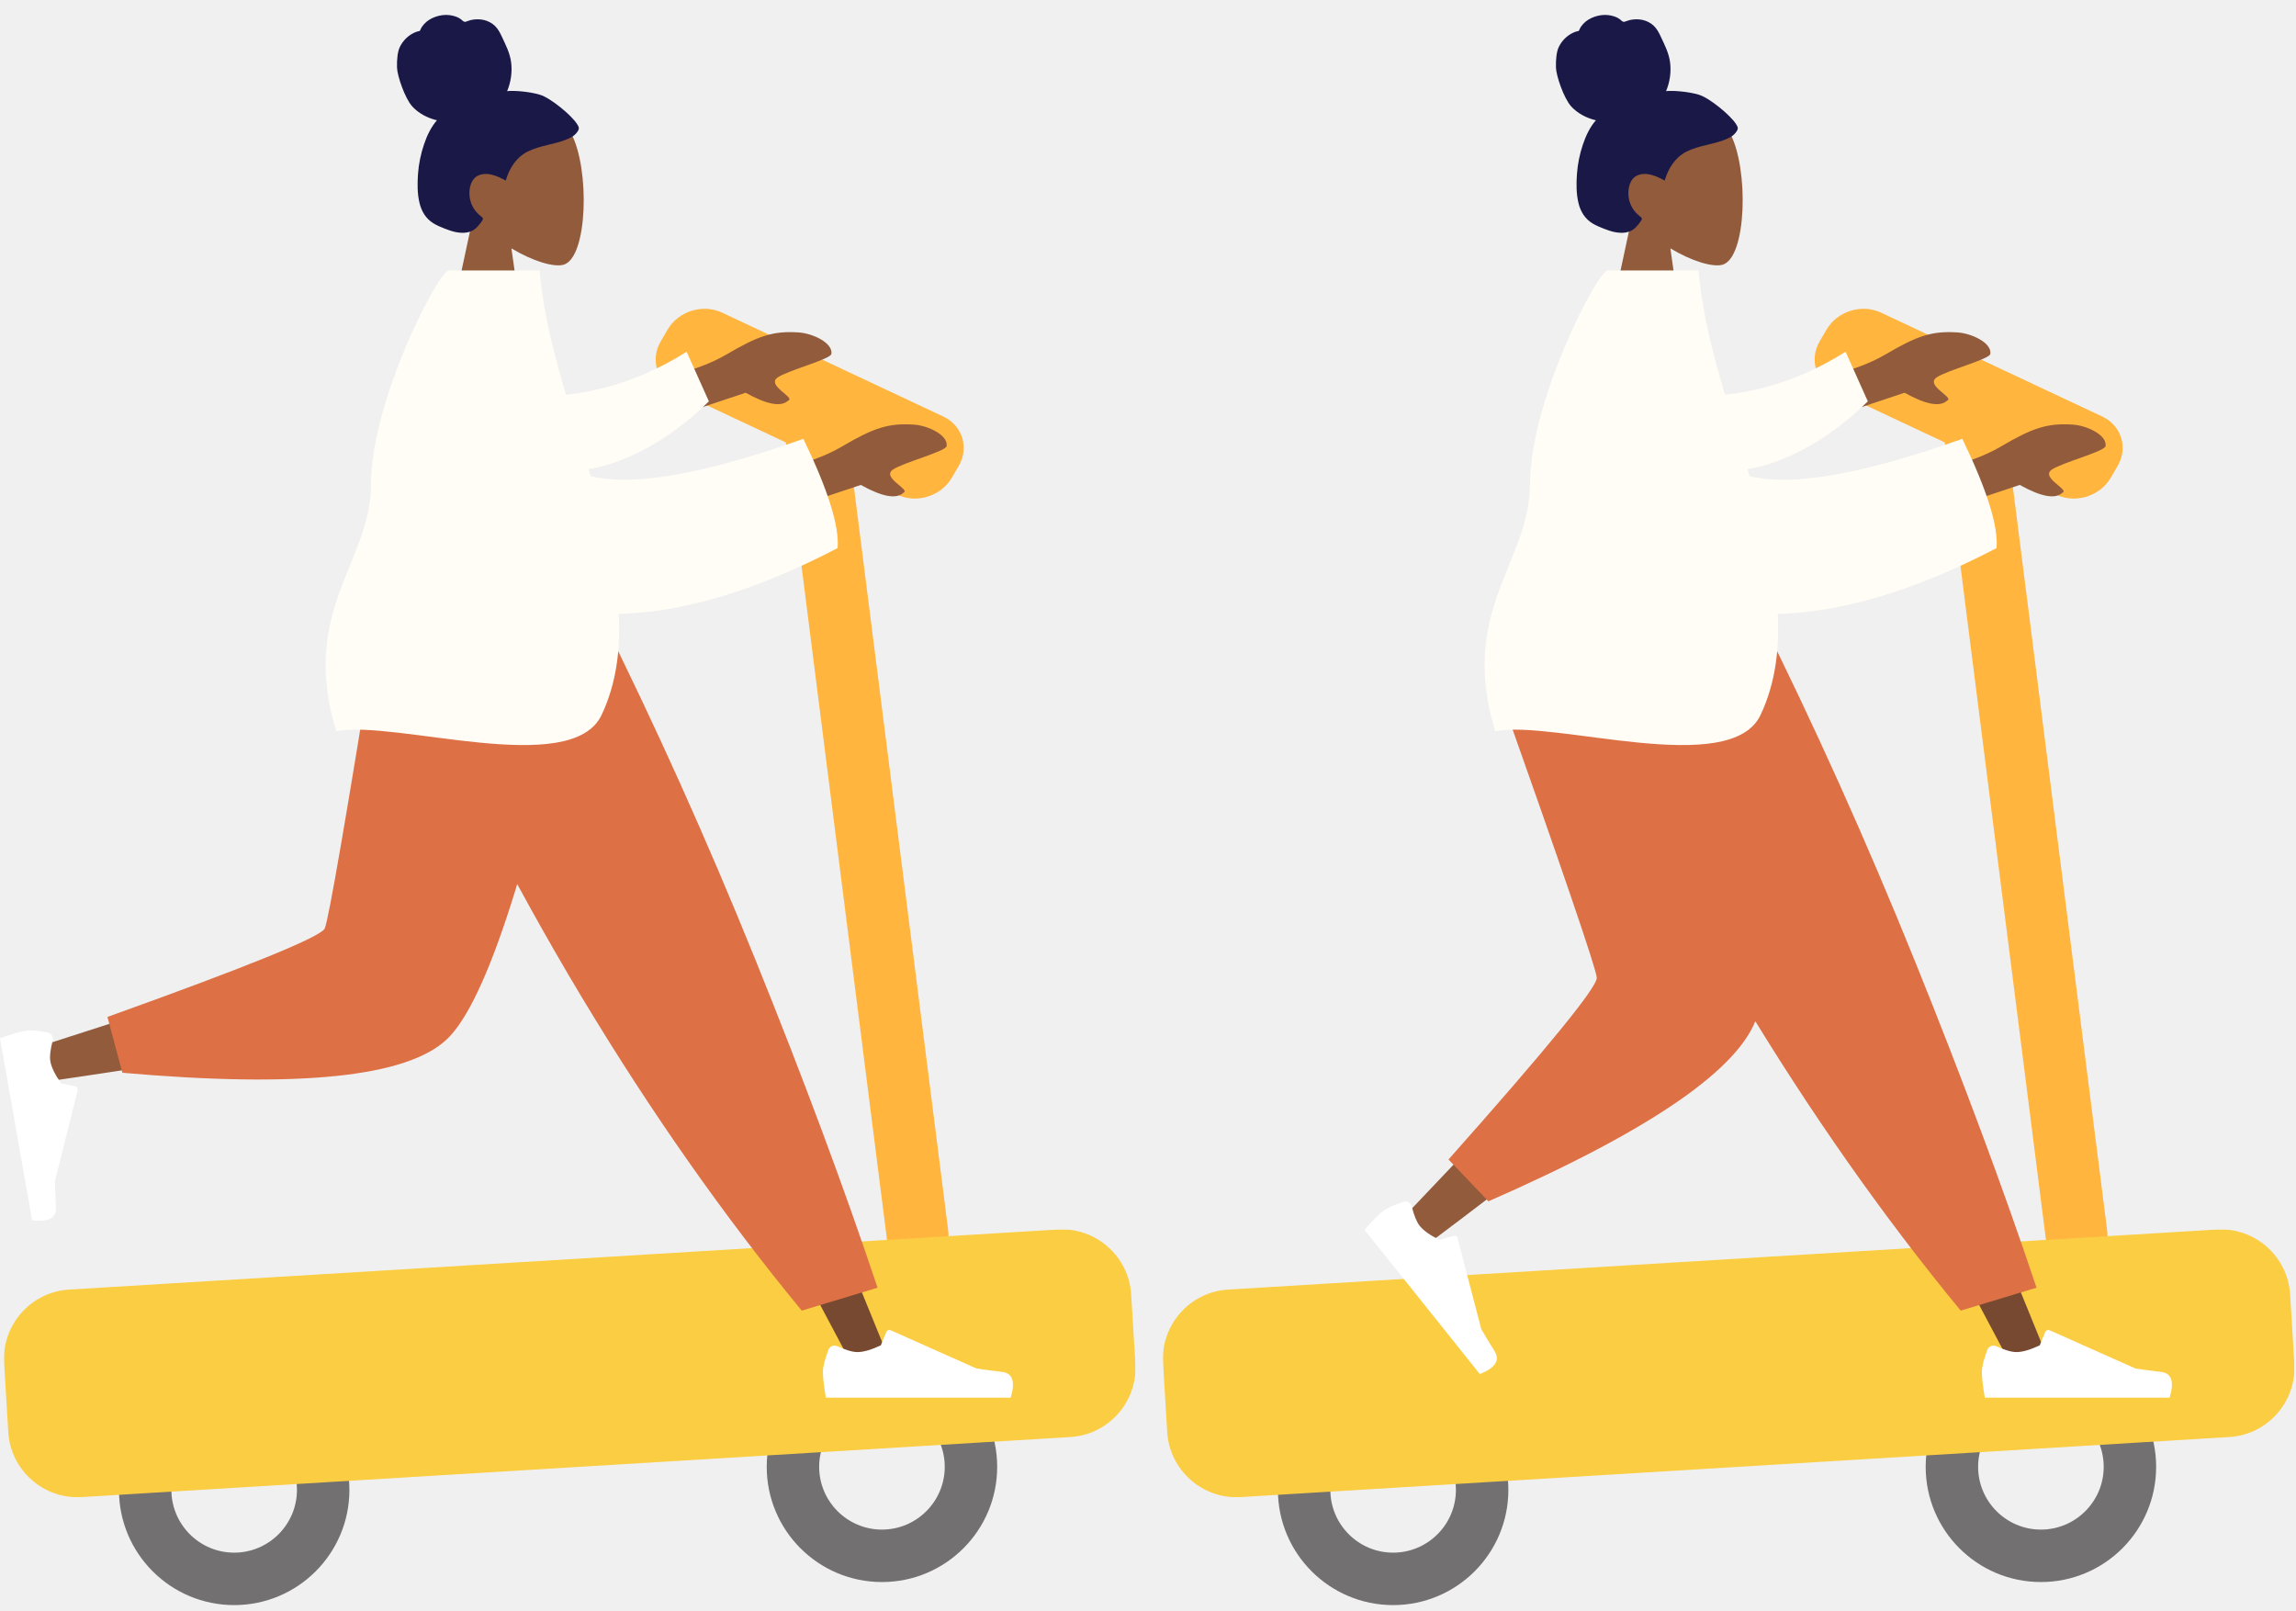
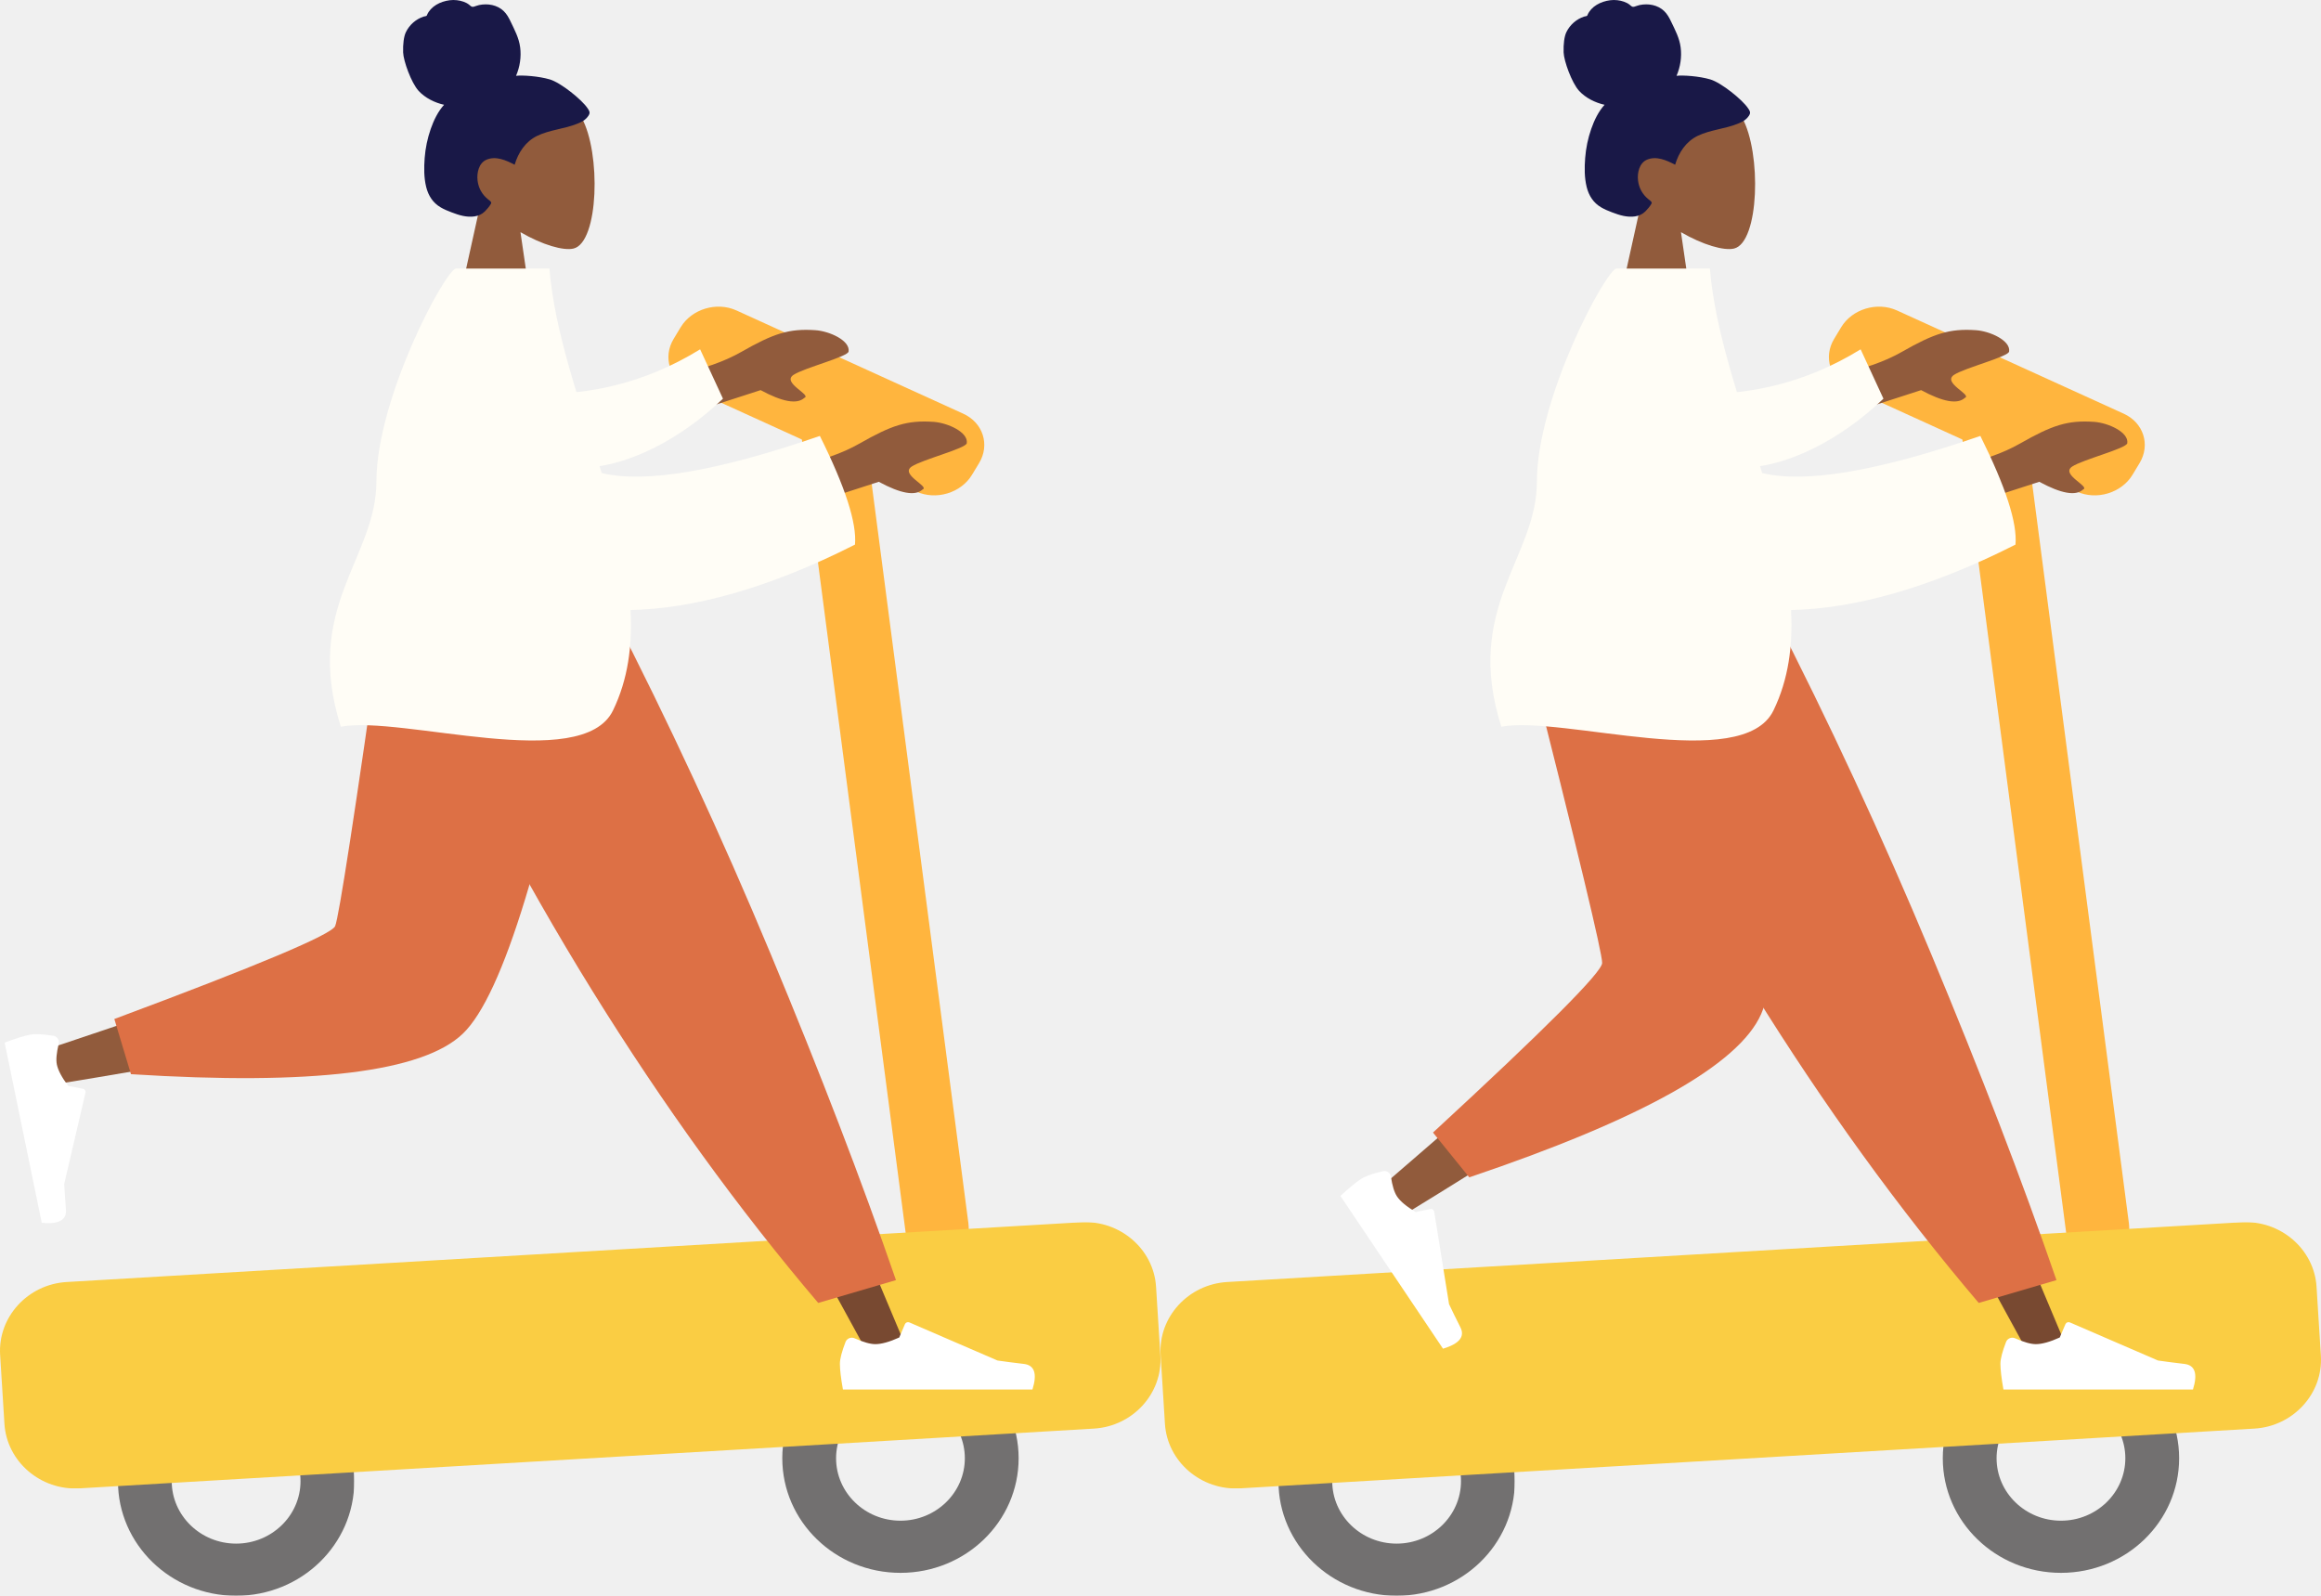
- <svg xmlns="http://www.w3.org/2000/svg" xmlns:xlink="http://www.w3.org/1999/xlink" width="154px" height="108px" viewBox="0 0 154 108" version="1.1">
+ <svg xmlns="http://www.w3.org/2000/svg" xmlns:xlink="http://www.w3.org/1999/xlink" width="160px" height="110px" viewBox="0 0 160 110" version="1.1">
  <defs>
-     <polygon id="path-1" points="0.265 0.802 76.162 0.802 76.162 18.765 0.265 18.765" />
-     <polygon id="path-3" points="0 0.802 75.897 0.802 75.897 18.765 0 18.765" />
+     <polygon id="path-1" points="0.131 0.202 16.422 0.202 16.422 16 0.131 16" />
+     <polygon id="path-3" points="0 0.244 80 0.244 80 18.605 0 18.605" />
+     <polygon id="path-5" points="0.131 0.202 16.423 0.202 16.423 16 0.131 16" />
+     <polygon id="path-7" points="0 0.244 80 0.244 80 18.605 0 18.605" />
  </defs>
-   <g id="cassia-zoom-copy-2" stroke="none" stroke-width="1" fill="none" fill-rule="evenodd">
-     <g id="Group-34" transform="translate(0, 1)">
-       <path d="M15.707,91.194 C11.439,91.194 7.979,94.654 7.979,98.922 C7.979,103.19 11.439,106.65 15.707,106.65 C19.976,106.65 23.436,103.19 23.436,98.922 C23.436,94.654 19.976,91.194 15.707,91.194 M15.707,94.711 C18.029,94.711 19.918,96.6 19.918,98.922 C19.918,101.244 18.029,103.133 15.707,103.133 C13.386,103.133 11.496,101.244 11.496,98.922 C11.496,96.6 13.386,94.711 15.707,94.711" id="Fill-1" fill="#727070" />
-       <path d="M59.155,89.648 C54.887,89.648 51.427,93.108 51.427,97.377 C51.427,101.644 54.887,105.104 59.155,105.104 C63.424,105.104 66.884,101.644 66.884,97.377 C66.884,93.108 63.424,89.648 59.155,89.648 M59.155,93.165 C61.477,93.165 63.367,95.054 63.367,97.377 C63.367,99.698 61.477,101.587 59.155,101.587 C56.834,101.587 54.944,99.698 54.944,97.377 C54.944,95.054 56.834,93.165 59.155,93.165" id="Fill-3" fill="#727070" />
-       <path d="M62.683,84.105 L61.058,84.776 C60.399,85.048 59.746,84.28 59.611,83.073 L52.539,27.33 C52.372,25.978 52.836,24.634 53.578,24.329 L54.871,23.794 C55.613,23.488 56.349,24.335 56.517,25.687 L63.598,81.52 C63.73,82.692 63.323,83.84 62.683,84.105" id="Fill-5" fill="#FFB53E" />
-       <path d="M48.431,19.967 L63.264,26.932 C64.557,27.538 65.02,29.03 64.297,30.262 L63.836,31.05 C63.114,32.282 61.481,32.789 60.187,32.183 L45.354,25.218 C44.061,24.612 43.598,23.119 44.321,21.887 L44.782,21.1 C45.504,19.867 47.138,19.361 48.431,19.967" id="Fill-7" fill="#FFB53E" />
-       <g id="Group-11" transform="translate(0, 80.65)">
+   <g id="a1-scooter" stroke="none" stroke-width="1" fill="none" fill-rule="evenodd">
+     <g id="Group-35">
+       <g id="Group-3" transform="translate(8, 94)">
        <mask id="mask-2" fill="white">
          <use xlink:href="#path-1" />
        </mask>
-         <g id="Clip-10" />
-         <path d="M71.801,14.727 L5.473,18.757 C2.924,18.912 0.711,16.953 0.557,14.404 L0.274,9.757 C0.119,7.207 2.078,4.996 4.627,4.84 L70.955,0.811 C73.504,0.656 75.717,2.615 75.871,5.164 L76.154,9.811 C76.309,12.36 74.35,14.573 71.801,14.727" id="Fill-9" fill="#FACD43" mask="url(#mask-2)" />
+         <g id="Clip-2" />
+         <path d="M8.277,0.202 C3.777,0.202 0.131,3.738 0.131,8.1 C0.131,12.464 3.777,16 8.277,16 C12.775,16 16.422,12.464 16.422,8.1 C16.422,3.738 12.775,0.202 8.277,0.202 M8.277,3.797 C10.723,3.797 12.716,5.727 12.716,8.1 C12.716,10.474 10.723,12.405 8.277,12.405 C5.83,12.405 3.838,10.474 3.838,8.1 C3.838,5.727 5.83,3.797 8.277,3.797" id="Fill-1" fill="#727070" mask="url(#mask-2)" />
      </g>
-       <path d="M31.738,13.513 C30.725,12.325 30.041,10.867 30.155,9.236 C30.485,4.533 37.032,5.567 38.305,7.941 C39.579,10.315 39.427,16.335 37.781,16.76 C37.125,16.929 35.726,16.515 34.303,15.657 L35.197,21.976 L29.923,21.976 L31.738,13.513 Z" id="Fill-12" fill="#915B3C" />
-       <path d="M36.222,5.356 C35.501,5.136 34.455,5.061 34.015,5.112 C34.266,4.512 34.365,3.844 34.285,3.193 C34.205,2.561 33.923,2.023 33.661,1.459 C33.541,1.199 33.405,0.94 33.201,0.741 C32.993,0.539 32.732,0.405 32.456,0.34 C32.174,0.276 31.88,0.281 31.598,0.34 C31.473,0.367 31.362,0.423 31.24,0.456 C31.114,0.488 31.053,0.409 30.962,0.331 C30.743,0.14 30.421,0.046 30.144,0.013 C29.833,-0.025 29.51,0.022 29.213,0.125 C28.925,0.224 28.648,0.386 28.439,0.622 C28.346,0.726 28.261,0.845 28.206,0.977 C28.184,1.032 28.18,1.063 28.126,1.084 C28.076,1.102 28.018,1.102 27.966,1.12 C27.469,1.289 27.043,1.673 26.811,2.167 C26.676,2.456 26.612,2.962 26.629,3.532 C26.647,4.1 27.16,5.584 27.641,6.126 C28.07,6.608 28.7,6.927 29.308,7.067 C28.904,7.528 28.635,8.105 28.437,8.691 C28.221,9.328 28.087,9.99 28.037,10.665 C27.991,11.305 27.987,11.982 28.137,12.609 C28.278,13.196 28.577,13.676 29.079,13.982 C29.309,14.122 29.557,14.227 29.805,14.323 C30.05,14.418 30.296,14.509 30.553,14.562 C31.038,14.663 31.598,14.645 31.972,14.258 C32.108,14.12 32.255,13.944 32.354,13.774 C32.389,13.712 32.41,13.672 32.368,13.613 C32.317,13.542 32.233,13.486 32.167,13.43 C31.789,13.11 31.556,12.683 31.497,12.176 C31.438,11.662 31.576,10.997 32.076,10.772 C32.694,10.495 33.374,10.813 33.923,11.11 C34.157,10.287 34.636,9.544 35.387,9.167 C36.218,8.749 37.172,8.7 38.026,8.341 C38.248,8.248 38.475,8.142 38.639,7.952 C38.707,7.872 38.788,7.769 38.816,7.664 C38.851,7.525 38.762,7.41 38.693,7.301 C38.327,6.73 36.943,5.576 36.222,5.356" id="Fill-14" fill="#191847" />
-       <polygon id="Fill-16" fill="#784931" points="28.605 40.216 44.934 67.516 57.177 90.596 59.814 90.596 39.301 40.216" />
-       <path d="M55.565,89.531 C55.319,90.187 55.196,90.678 55.196,91.005 C55.196,91.401 55.262,91.979 55.394,92.739 L67.789,92.739 C68.111,91.675 67.925,91.099 67.231,91.014 C66.537,90.929 65.961,90.853 65.502,90.785 L59.741,88.217 C59.629,88.167 59.5,88.217 59.451,88.328 L59.448,88.334 L59.078,89.231 C58.435,89.531 57.913,89.681 57.511,89.681 C57.185,89.681 56.734,89.55 56.16,89.286 C55.939,89.184 55.678,89.282 55.577,89.503 C55.573,89.511 55.568,89.521 55.565,89.531" id="Fill-18" fill="#FFFFFF" />
-       <path d="M53.776,86.901 L58.861,85.363 C56.633,78.702 53.904,71.373 50.67,63.374 C47.435,55.375 43.964,47.656 40.252,40.216 L25.889,40.216 C30.015,49.627 34.391,58.177 39.014,65.868 C43.636,73.559 48.557,80.57 53.776,86.901" id="Fill-20" fill="#DD7045" />
-       <path d="M27.531,40.216 C25.99,49.81 23.017,62.067 22.737,62.445 C22.55,62.696 15.817,64.952 2.538,69.213 L3.108,71.538 C18.942,69.253 27.286,67.481 28.138,66.221 C29.417,64.33 35.801,49.394 38.273,40.216 L27.531,40.216 Z" id="Fill-22" fill="#915B3C" />
-       <path d="M7.206,67.203 L8.209,70.948 C20.053,71.987 27.31,71.236 29.979,68.697 C32.649,66.157 35.692,56.664 39.108,40.217 L25.413,40.217 C23.249,53.684 22.039,60.701 21.783,61.266 C21.527,61.832 16.668,63.81 7.206,67.203" id="Fill-24" fill="#DD7045" />
-       <path d="M3.189,68.245 C2.501,68.116 1.996,68.081 1.674,68.138 C1.284,68.206 0.726,68.372 0.001,68.634 C0.081,69.087 0.797,73.155 2.153,80.841 C3.257,80.973 3.792,80.689 3.754,79.991 C3.717,79.293 3.693,78.712 3.68,78.248 L5.21,72.129 C5.239,72.011 5.168,71.891 5.049,71.862 C5.047,71.862 5.045,71.861 5.043,71.861 L4.094,71.652 C3.688,71.071 3.45,70.584 3.379,70.188 C3.323,69.866 3.375,69.4 3.535,68.788 C3.595,68.553 3.455,68.312 3.22,68.252 C3.21,68.249 3.2,68.247 3.189,68.245" id="Fill-26" fill="#FFFFFF" />
-       <path d="M46.482,26.518 L50.01,25.34 C51.44,26.138 52.393,26.312 52.869,25.864 C53.372,25.661 51.364,24.849 52.167,24.309 C52.872,23.833 55.712,23.092 55.765,22.737 C55.873,21.997 54.52,21.363 53.588,21.297 C51.849,21.176 50.848,21.528 48.735,22.769 C47.63,23.418 46.241,23.918 44.565,24.27 L46.482,26.518 Z M54.211,32.701 L57.738,31.523 C59.169,32.321 60.122,32.495 60.597,32.046 C61.1,31.843 59.091,31.032 59.894,30.491 C60.6,30.016 63.441,29.275 63.493,28.918 C63.601,28.179 62.248,27.545 61.317,27.48 C59.577,27.359 58.577,27.71 56.463,28.952 C55.359,29.601 53.968,30.101 52.293,30.453 L54.211,32.701 Z" id="Fill-28" fill="#915B3C" />
-       <path d="M36.018,25.594 C38.69,25.567 42.252,25.002 46.054,22.589 L47.547,25.918 C44.925,28.521 41.238,30.658 38.014,30.569 C35.473,30.496 34.175,27.424 36.018,25.594" id="Fill-30" fill="#FFFDF6" />
-       <path d="M39.615,30.934 C42.452,31.641 47.208,30.807 53.885,28.431 C55.541,31.858 56.306,34.3 56.181,35.759 C50.454,38.75 45.545,40.084 41.501,40.172 C41.629,42.573 41.337,44.856 40.355,46.942 C38.339,51.232 26.526,47.259 22.554,48.041 C20.067,39.964 24.877,36.681 24.881,31.513 C24.885,25.853 29.429,17.141 30.097,17.141 L36.195,17.141 C36.532,21.464 38.225,26.228 39.615,30.934" id="Fill-32" fill="#FFFDF6" />
-     </g>
-     <g id="Group-34" transform="translate(78, 1)">
-       <path d="M15.442,91.194 C11.174,91.194 7.714,94.654 7.714,98.922 C7.714,103.19 11.174,106.65 15.442,106.65 C19.711,106.65 23.171,103.19 23.171,98.922 C23.171,94.654 19.711,91.194 15.442,91.194 M15.442,94.711 C17.764,94.711 19.653,96.6 19.653,98.922 C19.653,101.244 17.764,103.133 15.442,103.133 C13.121,103.133 11.231,101.244 11.231,98.922 C11.231,96.6 13.121,94.711 15.442,94.711" id="Fill-1" fill="#727070" />
-       <path d="M58.89,89.648 C54.622,89.648 51.162,93.108 51.162,97.377 C51.162,101.644 54.622,105.104 58.89,105.104 C63.159,105.104 66.619,101.644 66.619,97.377 C66.619,93.108 63.159,89.648 58.89,89.648 M58.89,93.165 C61.212,93.165 63.102,95.054 63.102,97.377 C63.102,99.698 61.212,101.587 58.89,101.587 C56.569,101.587 54.679,99.698 54.679,97.377 C54.679,95.054 56.569,93.165 58.89,93.165" id="Fill-3" fill="#727070" />
-       <path d="M62.417,84.105 L60.792,84.776 C60.133,85.048 59.48,84.28 59.345,83.073 L52.273,27.33 C52.106,25.978 52.57,24.634 53.312,24.329 L54.605,23.794 C55.347,23.488 56.083,24.335 56.251,25.687 L63.332,81.52 C63.464,82.692 63.057,83.84 62.417,84.105" id="Fill-5" fill="#FFB53E" />
-       <path d="M48.165,19.967 L62.998,26.932 C64.291,27.538 64.754,29.03 64.031,30.262 L63.57,31.05 C62.848,32.282 61.215,32.789 59.921,32.183 L45.088,25.218 C43.795,24.612 43.332,23.119 44.055,21.887 L44.516,21.1 C45.238,19.867 46.872,19.361 48.165,19.967" id="Fill-7" fill="#FFB53E" />
-       <g id="Group-11" transform="translate(0, 80.65)">
+       <path d="M62.074,92.622 C57.575,92.622 53.928,96.158 53.928,100.52 C53.928,104.884 57.575,108.42 62.074,108.42 C66.572,108.42 70.22,104.884 70.22,100.52 C70.22,96.158 66.572,92.622 62.074,92.622 M62.074,96.217 C64.521,96.217 66.512,98.147 66.512,100.52 C66.512,102.894 64.521,104.825 62.074,104.825 C59.626,104.825 57.636,102.894 57.636,100.52 C57.636,98.147 59.626,96.217 62.074,96.217" id="Fill-4" fill="#727070" />
+       <path d="M65.791,86.957 L64.079,87.643 C63.385,87.921 62.696,87.135 62.553,85.901 L55.1,28.925 C54.923,27.544 55.413,26.17 56.194,25.857 L57.558,25.311 C58.339,24.998 59.115,25.865 59.292,27.246 L66.756,84.313 C66.895,85.513 66.466,86.686 65.791,86.957" id="Fill-6" fill="#FFB53E" />
+       <path d="M50.769,21.4 L66.405,28.518 C67.767,29.138 68.255,30.663 67.494,31.922 L67.007,32.728 C66.246,33.987 64.525,34.504 63.162,33.885 L47.527,26.766 C46.164,26.146 45.675,24.622 46.437,23.362 L46.923,22.557 C47.685,21.297 49.407,20.78 50.769,21.4" id="Fill-8" fill="#FFB53E" />
+       <g id="Group-12" transform="translate(0, 84)">
        <mask id="mask-4" fill="white">
          <use xlink:href="#path-3" />
        </mask>
-         <g id="Clip-10" />
-         <path d="M71.535,14.727 L5.207,18.757 C2.659,18.912 0.446,16.953 0.291,14.404 L0.009,9.757 C-0.146,7.207 1.812,4.996 4.362,4.84 L70.689,0.811 C73.239,0.656 75.451,2.615 75.606,5.164 L75.888,9.811 C76.043,12.36 74.085,14.573 71.535,14.727" id="Fill-9" fill="#FACD43" mask="url(#mask-4)" />
+         <g id="Clip-11" />
+         <path d="M75.403,14.477 L5.489,18.596 C2.801,18.755 0.469,16.752 0.306,14.146 L0.009,9.398 C-0.154,6.792 1.911,4.53 4.598,4.372 L74.51,0.253 C77.198,0.095 79.531,2.096 79.694,4.702 L79.992,9.453 C80.154,12.057 78.09,14.319 75.403,14.477" id="Fill-10" fill="#FACD43" mask="url(#mask-4)" />
      </g>
-       <path d="M31.473,13.513 C30.46,12.325 29.776,10.867 29.89,9.236 C30.22,4.533 36.767,5.567 38.04,7.941 C39.314,10.315 39.162,16.335 37.516,16.76 C36.86,16.929 35.461,16.515 34.038,15.657 L34.932,21.976 L29.658,21.976 L31.473,13.513 Z" id="Fill-12" fill="#915B3C" />
-       <path d="M35.956,5.356 C35.235,5.136 34.189,5.061 33.749,5.112 C34,4.512 34.099,3.844 34.019,3.193 C33.939,2.561 33.657,2.023 33.395,1.459 C33.275,1.199 33.139,0.94 32.935,0.741 C32.727,0.539 32.466,0.405 32.19,0.34 C31.908,0.276 31.614,0.281 31.332,0.34 C31.207,0.367 31.096,0.423 30.974,0.456 C30.848,0.488 30.787,0.409 30.696,0.331 C30.477,0.14 30.155,0.046 29.878,0.013 C29.567,-0.025 29.244,0.022 28.947,0.125 C28.659,0.224 28.382,0.386 28.173,0.622 C28.08,0.726 27.995,0.845 27.94,0.977 C27.918,1.032 27.914,1.063 27.86,1.084 C27.81,1.102 27.752,1.102 27.7,1.12 C27.203,1.289 26.777,1.673 26.545,2.167 C26.41,2.456 26.346,2.962 26.363,3.532 C26.381,4.1 26.894,5.584 27.375,6.126 C27.804,6.608 28.434,6.927 29.042,7.067 C28.638,7.528 28.369,8.105 28.171,8.691 C27.955,9.328 27.821,9.99 27.771,10.665 C27.725,11.305 27.721,11.982 27.871,12.609 C28.012,13.196 28.311,13.676 28.813,13.982 C29.043,14.122 29.291,14.227 29.539,14.323 C29.784,14.418 30.03,14.509 30.287,14.562 C30.772,14.663 31.332,14.645 31.706,14.258 C31.842,14.12 31.989,13.944 32.088,13.774 C32.123,13.712 32.144,13.672 32.102,13.613 C32.051,13.542 31.967,13.486 31.901,13.43 C31.523,13.11 31.29,12.683 31.231,12.176 C31.172,11.662 31.31,10.997 31.81,10.772 C32.428,10.495 33.108,10.813 33.657,11.11 C33.891,10.287 34.37,9.544 35.121,9.167 C35.952,8.749 36.906,8.7 37.76,8.341 C37.982,8.248 38.209,8.142 38.373,7.952 C38.441,7.872 38.522,7.769 38.55,7.664 C38.585,7.525 38.496,7.41 38.427,7.301 C38.061,6.73 36.677,5.576 35.956,5.356" id="Fill-14" fill="#191847" />
-       <polygon id="Fill-16" fill="#784931" points="28.339 40.216 44.668 67.516 56.911 90.596 59.548 90.596 39.035 40.216" />
-       <path d="M55.299,89.531 C55.053,90.187 54.93,90.678 54.93,91.005 C54.93,91.401 54.996,91.979 55.128,92.739 L67.523,92.739 C67.845,91.675 67.659,91.099 66.965,91.014 C66.271,90.929 65.695,90.853 65.236,90.785 L59.475,88.217 C59.363,88.167 59.234,88.217 59.185,88.328 L59.182,88.334 L58.812,89.231 C58.169,89.531 57.647,89.681 57.245,89.681 C56.919,89.681 56.468,89.55 55.894,89.286 C55.673,89.184 55.412,89.282 55.311,89.503 C55.307,89.511 55.302,89.521 55.299,89.531" id="Fill-18" fill="#FFFFFF" />
-       <path d="M53.511,86.901 L58.596,85.363 C56.368,78.702 53.638,71.373 50.405,63.374 C47.17,55.375 43.698,47.656 39.987,40.216 L25.623,40.216 C29.75,49.627 34.125,58.177 38.748,65.868 C43.371,73.559 48.292,80.57 53.511,86.901" id="Fill-20" fill="#DD7045" />
-       <path d="M24.054,43.337 C27.301,52.495 30.569,64.677 30.503,65.144 C30.46,65.454 25.633,70.662 16.023,80.766 L17.637,82.534 C30.438,72.939 36.91,67.382 37.054,65.867 C37.27,63.596 35.711,47.428 33.482,38.188 L24.054,43.337 Z" id="Fill-22" fill="#915B3C" />
-       <path d="M19.155,76.765 L21.832,79.57 C32.723,74.804 38.731,70.666 39.857,67.157 C40.982,63.648 39.101,53.858 34.215,37.786 L22.195,44.353 C26.753,57.209 29.054,63.948 29.101,64.566 C29.148,65.185 25.833,69.25 19.155,76.765" id="Fill-24" fill="#DD7045" />
-       <path d="M16.128,79.604 C15.462,79.823 15.002,80.033 14.747,80.237 C14.438,80.484 14.027,80.897 13.517,81.475 C13.804,81.833 16.384,85.06 21.257,91.155 C22.29,90.742 22.623,90.238 22.256,89.642 C21.889,89.047 21.589,88.549 21.356,88.148 L19.764,82.044 C19.732,81.927 19.612,81.857 19.495,81.887 C19.493,81.888 19.491,81.888 19.489,81.889 L18.557,82.161 C17.921,81.846 17.478,81.533 17.227,81.218 C17.024,80.963 16.845,80.53 16.691,79.916 C16.633,79.68 16.395,79.537 16.158,79.596 C16.149,79.598 16.139,79.601 16.128,79.604" id="Fill-26" fill="#FFFFFF" />
-       <path d="M46.216,26.518 L49.744,25.34 C51.174,26.138 52.127,26.312 52.603,25.864 C53.106,25.661 51.098,24.849 51.901,24.309 C52.606,23.833 55.446,23.092 55.499,22.737 C55.607,21.997 54.254,21.363 53.322,21.297 C51.583,21.176 50.582,21.528 48.469,22.769 C47.364,23.418 45.975,23.918 44.299,24.27 L46.216,26.518 Z M53.945,32.701 L57.472,31.523 C58.903,32.321 59.856,32.495 60.331,32.046 C60.834,31.843 58.825,31.032 59.628,30.491 C60.334,30.016 63.175,29.275 63.227,28.918 C63.335,28.179 61.982,27.545 61.051,27.48 C59.311,27.359 58.311,27.71 56.197,28.952 C55.093,29.601 53.702,30.101 52.027,30.453 L53.945,32.701 Z" id="Fill-28" fill="#915B3C" />
-       <path d="M35.752,25.594 C38.424,25.567 41.986,25.002 45.788,22.589 L47.281,25.918 C44.659,28.521 40.972,30.658 37.748,30.569 C35.207,30.496 33.909,27.424 35.752,25.594" id="Fill-30" fill="#FFFDF6" />
-       <path d="M39.35,30.934 C42.187,31.641 46.943,30.807 53.62,28.431 C55.276,31.858 56.041,34.3 55.916,35.759 C50.189,38.75 45.28,40.084 41.236,40.172 C41.364,42.573 41.072,44.856 40.09,46.942 C38.074,51.232 26.261,47.259 22.289,48.041 C19.802,39.964 24.612,36.681 24.616,31.513 C24.62,25.853 29.164,17.141 29.832,17.141 L35.93,17.141 C36.267,21.464 37.96,26.228 39.35,30.934" id="Fill-32" fill="#FFFDF6" />
+       <path d="M33.175,13.812 C32.108,12.597 31.385,11.108 31.506,9.44 C31.854,4.633 38.754,5.691 40.097,8.117 C41.439,10.543 41.279,16.698 39.544,17.131 C38.853,17.303 37.379,16.88 35.879,16.003 L36.821,22.462 L31.261,22.462 L33.175,13.812 Z" id="Fill-13" fill="#915B3C" />
+       <path d="M37.901,5.474 C37.141,5.249 36.039,5.173 35.575,5.225 C35.838,4.612 35.943,3.929 35.858,3.264 C35.775,2.618 35.477,2.068 35.202,1.491 C35.075,1.225 34.931,0.96 34.716,0.757 C34.498,0.55 34.221,0.413 33.931,0.348 C33.634,0.282 33.324,0.287 33.027,0.348 C32.895,0.374 32.777,0.433 32.648,0.465 C32.516,0.498 32.453,0.418 32.356,0.338 C32.126,0.144 31.787,0.048 31.495,0.014 C31.167,-0.025 30.826,0.023 30.513,0.127 C30.21,0.229 29.917,0.395 29.697,0.635 C29.598,0.743 29.509,0.865 29.452,0.999 C29.428,1.054 29.424,1.087 29.368,1.108 C29.315,1.126 29.254,1.126 29.199,1.145 C28.674,1.317 28.225,1.71 27.981,2.215 C27.838,2.509 27.771,3.029 27.79,3.61 C27.808,4.191 28.349,5.707 28.855,6.261 C29.307,6.754 29.971,7.08 30.613,7.223 C30.187,7.695 29.904,8.285 29.694,8.883 C29.467,9.535 29.326,10.211 29.274,10.9 C29.225,11.555 29.22,12.247 29.379,12.888 C29.527,13.488 29.843,13.98 30.372,14.291 C30.614,14.434 30.875,14.541 31.137,14.64 C31.395,14.737 31.654,14.83 31.924,14.884 C32.437,14.988 33.027,14.969 33.422,14.575 C33.564,14.432 33.72,14.253 33.824,14.078 C33.861,14.016 33.883,13.975 33.839,13.914 C33.784,13.841 33.696,13.785 33.627,13.727 C33.229,13.401 32.983,12.964 32.921,12.446 C32.858,11.919 33.004,11.241 33.531,11.011 C34.182,10.727 34.899,11.052 35.478,11.356 C35.724,10.514 36.229,9.756 37.021,9.37 C37.897,8.943 38.902,8.893 39.802,8.526 C40.037,8.431 40.276,8.323 40.449,8.127 C40.521,8.046 40.605,7.941 40.634,7.833 C40.672,7.692 40.578,7.574 40.505,7.463 C40.121,6.879 38.661,5.699 37.901,5.474" id="Fill-15" fill="#191847" />
+       <polygon id="Fill-17" fill="#784931" points="29.871 42.097 47.083 70.001 59.987 93.592 62.767 93.592 41.145 42.097" />
+       <path d="M58.288,92.502 C58.029,93.173 57.899,93.675 57.899,94.008 C57.899,94.413 57.969,95.004 58.108,95.781 L71.173,95.781 C71.513,94.693 71.316,94.106 70.585,94.019 C69.853,93.932 69.246,93.854 68.763,93.783 L62.689,91.158 C62.573,91.108 62.436,91.159 62.384,91.273 C62.383,91.274 62.382,91.276 62.382,91.278 L61.991,92.196 C61.313,92.503 60.764,92.655 60.34,92.655 C59.996,92.655 59.521,92.522 58.915,92.252 C58.683,92.148 58.407,92.247 58.301,92.473 C58.296,92.482 58.292,92.492 58.288,92.502" id="Fill-19" fill="#FFFFFF" />
+       <path d="M56.404,89.814 L61.764,88.242 C59.416,81.433 56.538,73.942 53.13,65.766 C49.721,57.59 46.06,49.7 42.148,42.096 L27.009,42.096 C31.358,51.715 35.969,60.456 40.843,68.316 C45.717,76.177 50.903,83.343 56.404,89.814" id="Fill-21" fill="#DD7045" />
+       <path d="M28.661,42.199 C27.264,52.037 24.422,64.631 24.135,65.023 C23.943,65.285 16.902,67.745 3.011,72.403 L3.666,74.766 C20.298,72.068 29.048,70.065 29.917,68.758 C31.22,66.797 37.593,51.387 39.981,41.952 L28.661,42.199 Z" id="Fill-23" fill="#915B3C" />
+       <path d="M7.882,70.242 L9.028,74.046 C21.532,74.836 29.162,73.902 31.915,71.245 C34.669,68.589 37.651,58.818 40.861,41.932 L26.429,42.247 C24.467,56.059 23.358,63.257 23.102,63.841 C22.846,64.425 17.773,66.558 7.882,70.242" id="Fill-25" fill="#DD7045" />
+       <path d="M3.673,71.398 C2.944,71.283 2.41,71.258 2.073,71.323 C1.664,71.403 1.08,71.585 0.321,71.869 C0.416,72.33 1.269,76.471 2.879,84.293 C4.046,84.403 4.602,84.101 4.546,83.389 C4.49,82.676 4.451,82.083 4.427,81.609 L5.894,75.321 C5.922,75.2 5.843,75.08 5.719,75.052 C5.716,75.051 5.714,75.051 5.712,75.051 L4.707,74.859 C4.265,74.276 4.002,73.782 3.919,73.379 C3.852,73.052 3.896,72.575 4.049,71.945 C4.109,71.704 3.954,71.461 3.705,71.405 C3.694,71.402 3.684,71.4 3.673,71.398" id="Fill-27" fill="#FFFFFF" />
+       <path d="M48.715,28.095 L52.434,26.892 C53.941,27.707 54.945,27.886 55.447,27.427 C55.978,27.22 53.861,26.39 54.706,25.837 C55.449,25.352 58.444,24.594 58.499,24.231 C58.612,23.475 57.187,22.826 56.205,22.76 C54.371,22.635 53.318,22.995 51.09,24.264 C49.925,24.928 48.46,25.439 46.694,25.798 L48.715,28.095 Z M56.861,34.414 L60.579,33.211 C62.087,34.027 63.092,34.205 63.593,33.746 C64.123,33.539 62.006,32.709 62.853,32.157 C63.596,31.671 66.591,30.913 66.646,30.55 C66.759,29.794 65.333,29.146 64.352,29.079 C62.518,28.954 61.463,29.315 59.236,30.583 C58.071,31.247 56.606,31.758 54.84,32.117 L56.861,34.414 Z" id="Fill-29" fill="#915B3C" />
+       <path d="M37.686,27.151 C40.501,27.123 44.257,26.546 48.264,24.08 L49.838,27.482 C47.074,30.142 43.188,32.328 39.79,32.235 C37.112,32.162 35.743,29.021 37.686,27.151" id="Fill-31" fill="#FFFDF6" />
+       <path d="M41.478,32.609 C44.467,33.332 49.481,32.479 56.518,30.05 C58.264,33.552 59.071,36.049 58.939,37.541 C52.902,40.598 47.728,41.962 43.465,42.051 C43.6,44.505 43.292,46.838 42.258,48.971 C40.132,53.355 27.681,49.296 23.495,50.094 C20.874,41.838 25.942,38.483 25.947,33.201 C25.951,27.416 30.741,18.511 31.446,18.511 L37.874,18.511 C38.228,22.929 40.013,27.798 41.478,32.609" id="Fill-33" fill="#FFFDF6" />
+     </g>
+     <g id="Group-35" transform="translate(80, 0)">
+       <g id="Group-3" transform="translate(8, 94)">
+         <mask id="mask-6" fill="white">
+           <use xlink:href="#path-5" />
+         </mask>
+         <g id="Clip-2" />
+         <path d="M8.277,0.202 C3.778,0.202 0.131,3.738 0.131,8.1 C0.131,12.464 3.778,16 8.277,16 C12.776,16 16.423,12.464 16.423,8.1 C16.423,3.738 12.776,0.202 8.277,0.202 M8.277,3.797 C10.724,3.797 12.715,5.727 12.715,8.1 C12.715,10.474 10.724,12.405 8.277,12.405 C5.829,12.405 3.838,10.474 3.838,8.1 C3.839,5.727 5.829,3.797 8.277,3.797" id="Fill-1" fill="#727070" mask="url(#mask-6)" />
+       </g>
+       <path d="M62.074,92.622 C57.575,92.622 53.928,96.158 53.928,100.52 C53.928,104.884 57.575,108.42 62.074,108.42 C66.573,108.42 70.22,104.884 70.22,100.52 C70.22,96.158 66.573,92.622 62.074,92.622 M62.074,96.217 C64.521,96.217 66.512,98.147 66.512,100.52 C66.512,102.894 64.522,104.825 62.074,104.825 C59.627,104.825 57.636,102.894 57.636,100.52 C57.636,98.147 59.627,96.217 62.074,96.217" id="Fill-4" fill="#727070" />
+       <path d="M65.792,86.957 L64.079,87.643 C63.385,87.921 62.696,87.135 62.554,85.901 L55.101,28.925 C54.924,27.544 55.413,26.17 56.194,25.857 L57.558,25.311 C58.339,24.998 59.115,25.865 59.293,27.246 L66.756,84.313 C66.896,85.513 66.467,86.686 65.792,86.957" id="Fill-6" fill="#FFB53E" />
+       <path d="M50.769,21.4 L66.404,28.518 C67.767,29.138 68.254,30.663 67.493,31.922 L67.007,32.728 C66.246,33.987 64.524,34.504 63.161,33.885 L47.526,26.766 C46.163,26.146 45.675,24.622 46.436,23.362 L46.922,22.557 C47.684,21.297 49.406,20.78 50.769,21.4" id="Fill-8" fill="#FFB53E" />
+       <g id="Group-12" transform="translate(0, 84)">
+         <mask id="mask-8" fill="white">
+           <use xlink:href="#path-7" />
+         </mask>
+         <g id="Clip-11" />
+         <path d="M75.402,14.477 L5.489,18.596 C2.801,18.755 0.469,16.752 0.306,14.146 L0.008,9.398 C-0.155,6.792 1.911,4.53 4.597,4.372 L74.511,0.253 C77.198,0.095 79.53,2.096 79.693,4.702 L79.991,9.453 C80.154,12.057 78.09,14.319 75.402,14.477" id="Fill-10" fill="#FACD43" mask="url(#mask-8)" />
+       </g>
+       <path d="M33.175,13.812 C32.108,12.597 31.386,11.108 31.506,9.44 C31.854,4.633 38.755,5.691 40.097,8.117 C41.44,10.543 41.279,16.698 39.545,17.131 C38.853,17.303 37.379,16.88 35.879,16.003 L36.821,22.462 L31.261,22.462 L33.175,13.812 Z" id="Fill-13" fill="#915B3C" />
+       <path d="M37.9,5.474 C37.141,5.249 36.038,5.173 35.574,5.225 C35.838,4.612 35.943,3.929 35.857,3.264 C35.774,2.618 35.476,2.068 35.201,1.491 C35.074,1.225 34.93,0.96 34.715,0.757 C34.498,0.55 34.22,0.413 33.93,0.348 C33.634,0.282 33.324,0.287 33.026,0.348 C32.895,0.374 32.777,0.433 32.648,0.465 C32.516,0.498 32.452,0.418 32.356,0.338 C32.125,0.144 31.786,0.048 31.494,0.014 C31.166,-0.025 30.826,0.023 30.513,0.127 C30.209,0.229 29.916,0.395 29.696,0.635 C29.598,0.743 29.509,0.865 29.451,0.999 C29.427,1.054 29.423,1.087 29.367,1.108 C29.314,1.126 29.253,1.126 29.199,1.145 C28.673,1.317 28.225,1.71 27.98,2.215 C27.837,2.509 27.77,3.029 27.789,3.61 C27.807,4.191 28.348,5.707 28.855,6.261 C29.307,6.754 29.971,7.08 30.612,7.223 C30.186,7.695 29.903,8.285 29.694,8.883 C29.466,9.535 29.326,10.211 29.274,10.9 C29.224,11.555 29.219,12.247 29.378,12.888 C29.526,13.488 29.842,13.98 30.372,14.291 C30.614,14.434 30.875,14.541 31.136,14.64 C31.395,14.737 31.654,14.83 31.924,14.884 C32.436,14.988 33.026,14.969 33.421,14.575 C33.563,14.432 33.719,14.253 33.823,14.078 C33.86,14.016 33.882,13.975 33.838,13.914 C33.783,13.841 33.696,13.785 33.626,13.727 C33.228,13.401 32.982,12.964 32.92,12.446 C32.857,11.919 33.003,11.241 33.53,11.011 C34.181,10.727 34.899,11.052 35.477,11.356 C35.723,10.514 36.228,9.756 37.02,9.37 C37.896,8.943 38.901,8.893 39.801,8.526 C40.037,8.431 40.275,8.323 40.448,8.127 C40.52,8.046 40.605,7.941 40.633,7.833 C40.671,7.692 40.578,7.574 40.504,7.463 C40.12,6.879 38.66,5.699 37.9,5.474" id="Fill-15" fill="#191847" />
+       <polygon id="Fill-17" fill="#784931" points="29.871 42.097 47.084 70.001 59.988 93.592 62.767 93.592 41.146 42.097" />
+       <path d="M58.289,92.502 C58.029,93.173 57.9,93.675 57.9,94.008 C57.9,94.413 57.97,95.004 58.108,95.781 L71.174,95.781 C71.513,94.693 71.317,94.106 70.586,94.019 C69.854,93.932 69.246,93.854 68.763,93.783 L62.69,91.158 C62.573,91.108 62.436,91.159 62.385,91.273 L62.382,91.278 L61.991,92.196 C61.314,92.503 60.764,92.655 60.341,92.655 C59.997,92.655 59.521,92.522 58.916,92.252 C58.683,92.148 58.408,92.247 58.302,92.473 C58.297,92.482 58.293,92.492 58.289,92.502" id="Fill-19" fill="#FFFFFF" />
+       <path d="M56.404,89.814 L61.764,88.242 C59.416,81.433 56.538,73.942 53.129,65.766 C49.72,57.59 46.06,49.7 42.148,42.096 L27.008,42.096 C31.359,51.715 35.97,60.456 40.842,68.316 C45.716,76.177 50.903,83.343 56.404,89.814" id="Fill-21" fill="#DD7045" />
+       <path d="M27.395,44.247 C29.828,53.882 31.966,66.613 31.85,67.085 C31.772,67.399 26.187,72.344 15.094,81.916 L16.595,83.854 C30.967,75.059 38.307,69.891 38.616,68.351 C39.079,66.043 39.141,49.368 37.779,39.731 L27.395,44.247 Z" id="Fill-23" fill="#915B3C" />
+       <path d="M18.784,78.07 L21.285,81.157 C33.158,77.152 39.865,73.398 41.408,69.897 C42.95,66.395 42.01,56.222 38.586,39.38 L25.347,45.136 C28.763,58.663 30.463,65.745 30.446,66.382 C30.43,67.018 26.543,70.915 18.784,78.07" id="Fill-25" fill="#DD7045" />
+       <path d="M15.327,80.734 C14.608,80.904 14.105,81.083 13.818,81.271 C13.47,81.5 12.998,81.888 12.403,82.439 C12.666,82.83 15.023,86.339 19.475,92.969 C20.598,92.63 20.997,92.139 20.677,91.501 C20.355,90.863 20.094,90.329 19.892,89.899 L18.868,83.524 C18.848,83.401 18.729,83.32 18.604,83.341 C18.601,83.341 18.599,83.342 18.598,83.342 L17.595,83.547 C16.965,83.173 16.534,82.816 16.306,82.475 C16.119,82.198 15.978,81.739 15.883,81.098 C15.846,80.852 15.611,80.687 15.359,80.728 L15.327,80.734 Z" id="Fill-27" fill="#FFFFFF" />
+       <path d="M48.715,28.095 L52.434,26.892 C53.942,27.707 54.945,27.886 55.447,27.427 C55.978,27.22 53.861,26.39 54.707,25.837 C55.45,25.352 58.445,24.594 58.5,24.231 C58.613,23.475 57.188,22.826 56.206,22.76 C54.372,22.635 53.318,22.995 51.09,24.264 C49.926,24.928 48.46,25.439 46.694,25.798 L48.715,28.095 Z M56.861,34.414 L60.58,33.211 C62.087,34.027 63.092,34.205 63.594,33.746 C64.123,33.539 62.007,32.709 62.853,32.157 C63.596,31.671 66.591,30.913 66.646,30.55 C66.759,29.794 65.333,29.146 64.352,29.079 C62.518,28.954 61.463,29.315 59.236,30.583 C58.071,31.247 56.607,31.758 54.84,32.117 L56.861,34.414 Z" id="Fill-29" fill="#915B3C" />
+       <path d="M37.685,27.151 C40.501,27.123 44.256,26.546 48.264,24.08 L49.837,27.482 C47.074,30.142 43.187,32.328 39.789,32.235 C37.111,32.162 35.743,29.021 37.685,27.151" id="Fill-31" fill="#FFFDF6" />
+       <path d="M41.477,32.609 C44.467,33.332 49.48,32.479 56.518,30.05 C58.263,33.552 59.071,36.049 58.939,37.541 C52.902,40.598 47.727,41.962 43.464,42.051 C43.6,44.505 43.291,46.838 42.257,48.971 C40.131,53.355 27.681,49.296 23.495,50.094 C20.873,41.838 25.942,38.483 25.946,33.201 C25.951,27.416 30.741,18.511 31.446,18.511 L37.873,18.511 C38.227,22.929 40.012,27.798 41.477,32.609" id="Fill-33" fill="#FFFDF6" />
    </g>
  </g>
</svg>
